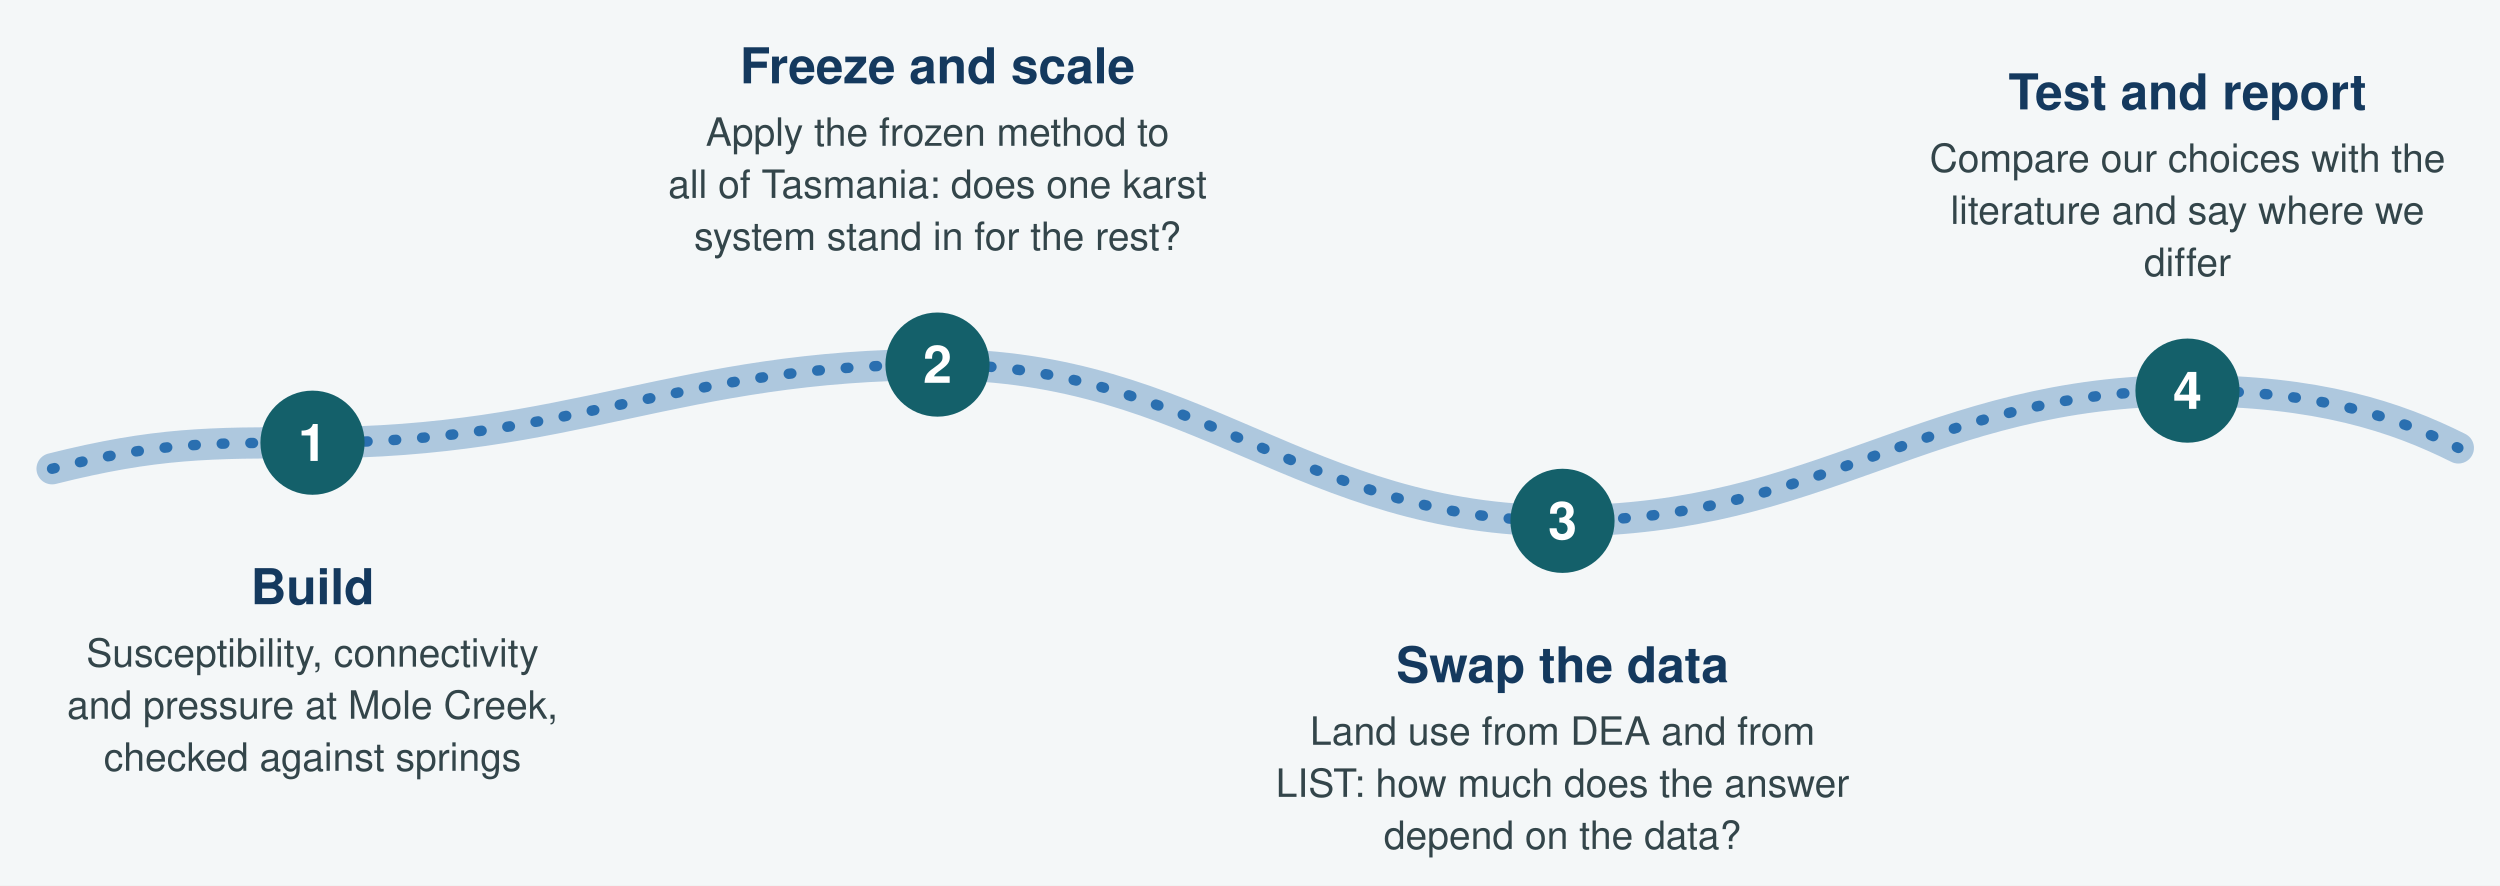
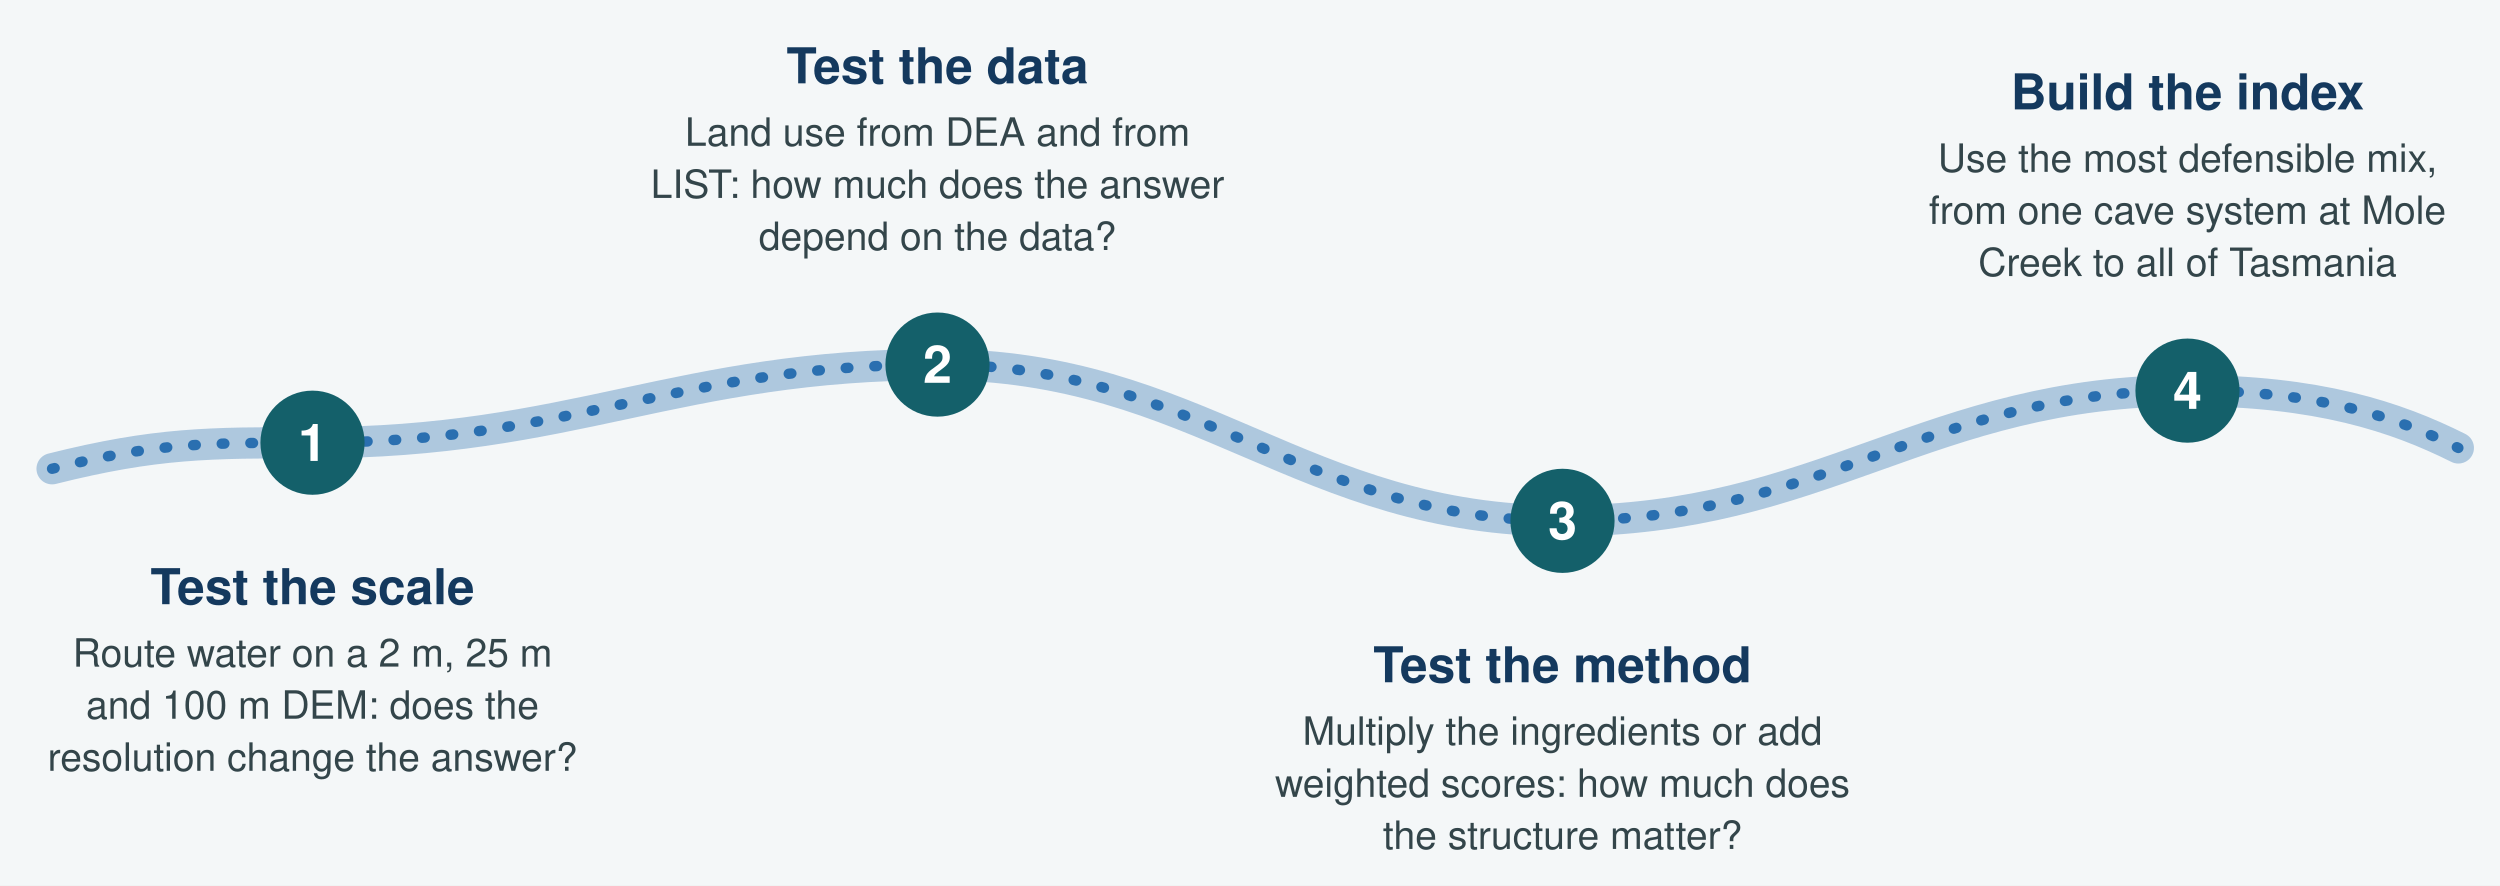
<svg xmlns="http://www.w3.org/2000/svg" viewBox="0 0 960 340" role="img" aria-labelledby="t d">
  <rect width="960" height="340" fill="#f4f7f8" />
  <path d="M20,180 C60,170 80,170 120,170 C220,170 260,140 360,140 C460,140 500,200 600,200 C700,200 740,150 840,150 C890,150 920,160 944,172" fill="none" stroke="#2a6fb0" stroke-width="12" stroke-linecap="round" opacity="0.35" />
  <path d="M20,180 C60,170 80,170 120,170 C220,170 260,140 360,140 C460,140 500,200 600,200 C700,200 740,150 840,150 C890,150 920,160 944,172" fill="none" stroke="#2a6fb0" stroke-width="4" stroke-linecap="round" stroke-dasharray="1 10" />
  <g font-family="Helvetica, Arial, sans-serif" text-anchor="middle">
    <circle cx="120" cy="170" r="20" fill="#14606a" />
    <text x="120" y="177" font-size="20" font-weight="700" fill="#fff">1</text>
-     <text x="120" y="232" font-size="19" font-weight="700" fill="#14395e">Build</text>
-     <text x="120" y="256" font-size="15" fill="#33454a">Susceptibility, connectivity</text>
-     <text x="120" y="276" font-size="15" fill="#33454a">and pressure at Mole Creek,</text>
-     <text x="120" y="296" font-size="15" fill="#33454a">checked against springs</text>
+     <text x="120" y="232" font-size="19" font-weight="700" fill="#14395e">Test the scale</text>
+     <text x="120" y="256" font-size="15" fill="#33454a">Route water on a 2 m, 25 m</text>
+     <text x="120" y="276" font-size="15" fill="#33454a">and 100 m DEM: does the</text>
+     <text x="120" y="296" font-size="15" fill="#33454a">resolution change the answer?</text>
    <circle cx="360" cy="140" r="20" fill="#14606a" />
    <text x="360" y="147" font-size="20" font-weight="700" fill="#fff">2</text>
-     <text x="360" y="32" font-size="19" font-weight="700" fill="#14395e">Freeze and scale</text>
-     <text x="360" y="56" font-size="15" fill="#33454a">Apply the frozen method to</text>
-     <text x="360" y="76" font-size="15" fill="#33454a">all of Tasmania: does one karst</text>
-     <text x="360" y="96" font-size="15" fill="#33454a">system stand in for the rest?</text>
+     <text x="360" y="32" font-size="19" font-weight="700" fill="#14395e">Test the data</text>
+     <text x="360" y="56" font-size="15" fill="#33454a">Land use from DEA and from</text>
+     <text x="360" y="76" font-size="15" fill="#33454a">LIST: how much does the answer</text>
+     <text x="360" y="96" font-size="15" fill="#33454a">depend on the data?</text>
    <circle cx="600" cy="200" r="20" fill="#14606a" />
    <text x="600" y="207" font-size="20" font-weight="700" fill="#fff">3</text>
-     <text x="600" y="262" font-size="19" font-weight="700" fill="#14395e">Swap the data</text>
-     <text x="600" y="286" font-size="15" fill="#33454a">Land use from DEA and from</text>
-     <text x="600" y="306" font-size="15" fill="#33454a">LIST: how much does the answer</text>
-     <text x="600" y="326" font-size="15" fill="#33454a">depend on the data?</text>
+     <text x="600" y="262" font-size="19" font-weight="700" fill="#14395e">Test the method</text>
+     <text x="600" y="286" font-size="15" fill="#33454a">Multiply the ingredients or add</text>
+     <text x="600" y="306" font-size="15" fill="#33454a">weighted scores: how much does</text>
+     <text x="600" y="326" font-size="15" fill="#33454a">the structure matter?</text>
    <circle cx="840" cy="150" r="20" fill="#14606a" />
    <text x="840" y="157" font-size="20" font-weight="700" fill="#fff">4</text>
-     <text x="840" y="42" font-size="19" font-weight="700" fill="#14395e">Test and report</text>
-     <text x="840" y="66" font-size="15" fill="#33454a">Compare our choices with the</text>
-     <text x="840" y="86" font-size="15" fill="#33454a">literature and say where we</text>
-     <text x="840" y="106" font-size="15" fill="#33454a">differ</text>
+     <text x="840" y="42" font-size="19" font-weight="700" fill="#14395e">Build the index</text>
+     <text x="840" y="66" font-size="15" fill="#33454a">Use the most defensible mix,</text>
+     <text x="840" y="86" font-size="15" fill="#33454a">from one cave system at Mole</text>
+     <text x="840" y="106" font-size="15" fill="#33454a">Creek to all of Tasmania</text>
  </g>
</svg>
